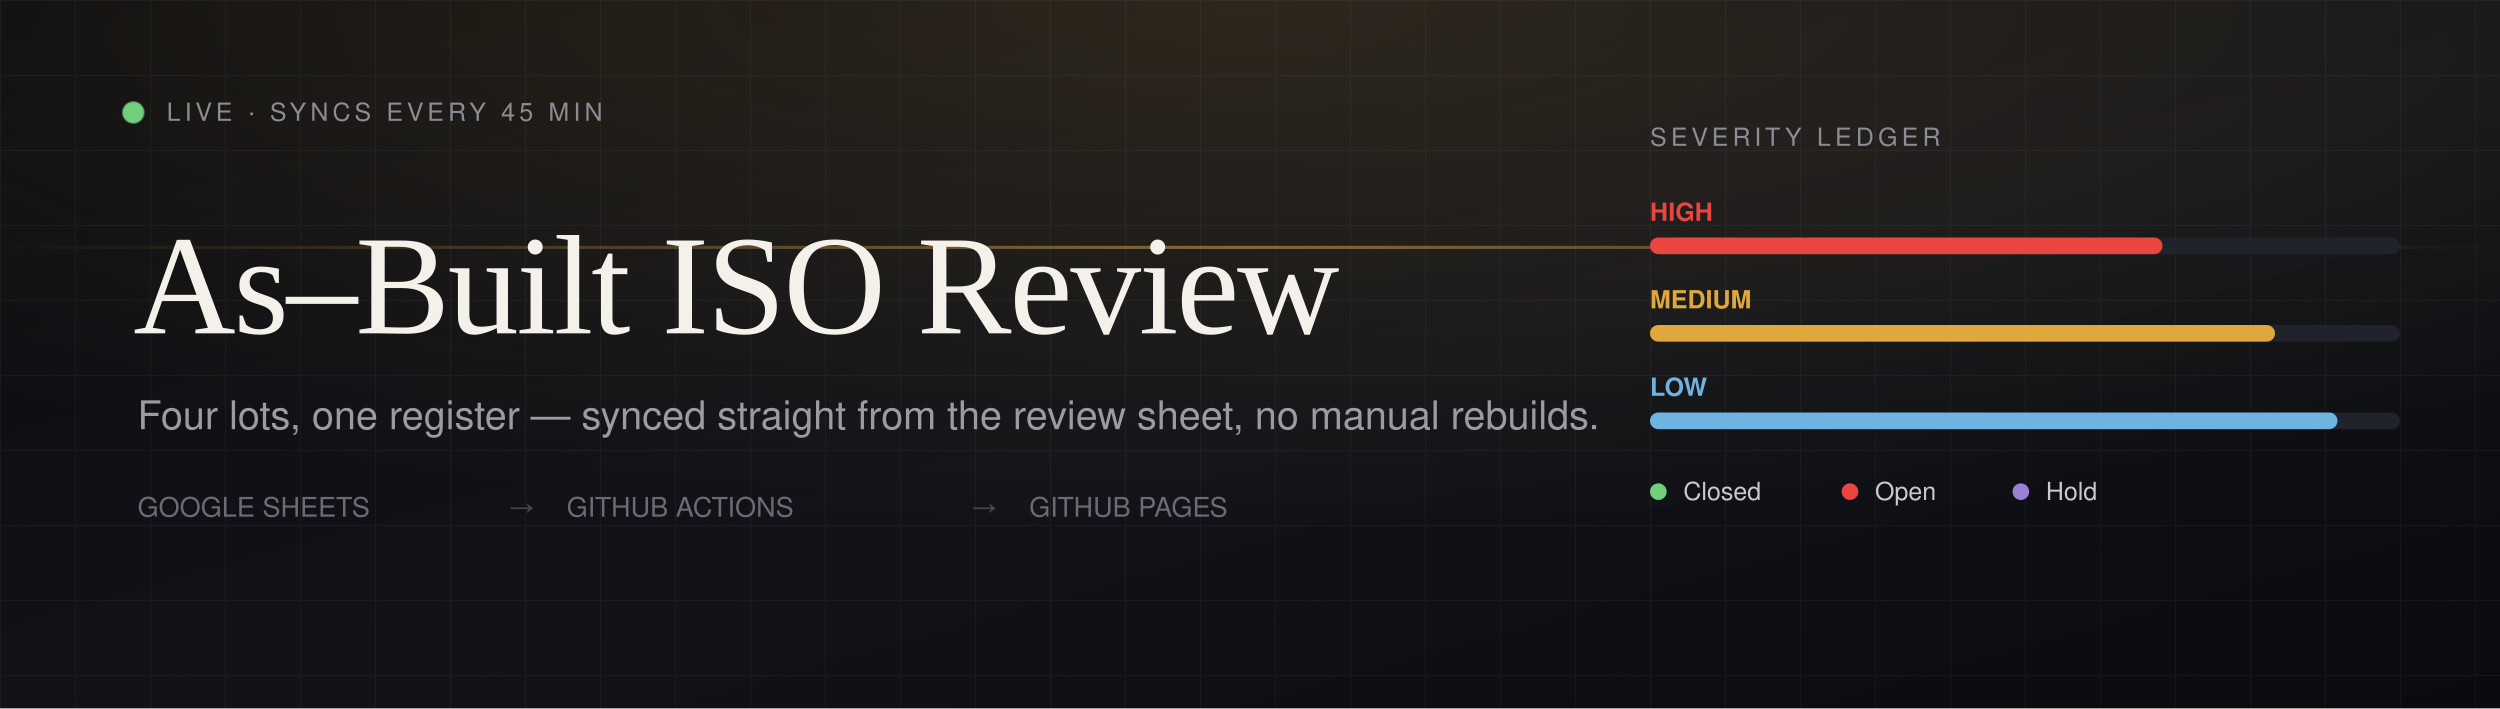
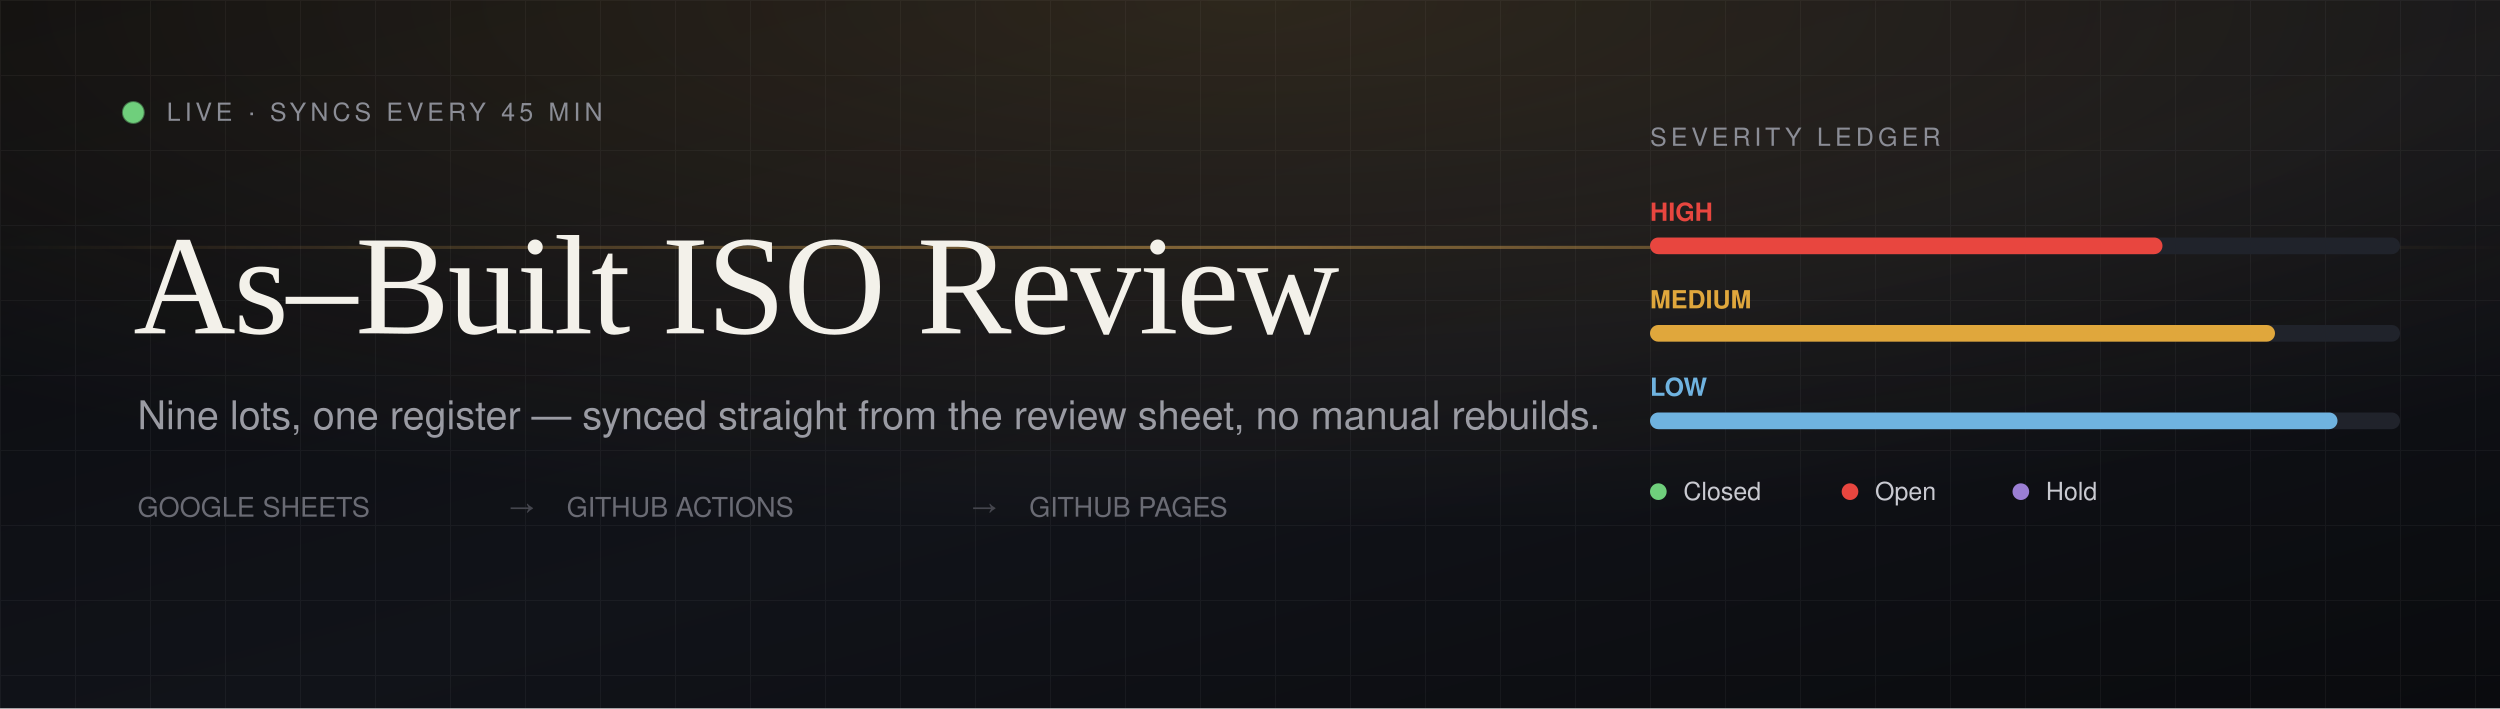
<svg xmlns="http://www.w3.org/2000/svg" viewBox="0 0 1200 340" width="1200" height="340">
  <defs>
    <linearGradient id="bg" x1="0" y1="0" x2="1" y2="1">
      <stop offset="0%" stop-color="#0a0b0e" />
      <stop offset="55%" stop-color="#111319" />
      <stop offset="100%" stop-color="#0a0b0e" />
    </linearGradient>
    <linearGradient id="beam" x1="0" y1="0" x2="1" y2="0">
      <stop offset="0%" stop-color="#d7a34f" stop-opacity="0" />
      <stop offset="50%" stop-color="#d7a34f" stop-opacity=".55" />
      <stop offset="100%" stop-color="#d7a34f" stop-opacity="0" />
    </linearGradient>
    <radialGradient id="glow" cx="50%" cy="0%" r="75%">
      <stop offset="0%" stop-color="#d7a34f" stop-opacity=".16" />
      <stop offset="100%" stop-color="#d7a34f" stop-opacity="0" />
    </radialGradient>
    <pattern id="grid" width="36" height="36" patternUnits="userSpaceOnUse">
      <path d="M36 0H0V36" fill="none" stroke="#ffffff" stroke-opacity="0.045" />
    </pattern>
  </defs>
  <rect width="1200" height="340" fill="url(#bg)" />
  <rect width="1200" height="340" fill="url(#grid)" />
  <rect width="1200" height="340" fill="url(#glow)" />
  <rect x="0" y="118" width="1200" height="1.5" fill="url(#beam)" />
  <g transform="translate(792,70)" font-family="Hanken Grotesk, Helvetica, Arial, sans-serif">
    <text x="0" y="0" fill="#8b8d96" font-size="12" letter-spacing="2">SEVERITY LEDGER</text>
    <text x="0" y="36" fill="#e8463f" font-size="12" font-weight="600">HIGH</text>
    <rect x="0" y="44" width="360" height="8" rx="4" fill="#20232b" />
    <rect x="0" y="44" width="246" height="8" rx="4" fill="#e8463f" />
    <text x="0" y="78" fill="#e0a73c" font-size="12" font-weight="600">MEDIUM</text>
    <rect x="0" y="86" width="360" height="8" rx="4" fill="#20232b" />
    <rect x="0" y="86" width="300" height="8" rx="4" fill="#e0a73c" />
    <text x="0" y="120" fill="#6fb3e0" font-size="12" font-weight="600">LOW</text>
    <rect x="0" y="128" width="360" height="8" rx="4" fill="#20232b" />
    <rect x="0" y="128" width="330" height="8" rx="4" fill="#6fb3e0" />
    <g transform="translate(0,170)">
      <circle cx="4" cy="-4" r="4" fill="#6fcf7c" />
      <text x="16" y="0" fill="#c9cad1" font-size="12">Closed</text>
      <circle cx="96" cy="-4" r="4" fill="#e8463f" />
      <text x="108" y="0" fill="#c9cad1" font-size="12">Open</text>
      <circle cx="178" cy="-4" r="4" fill="#9b7fd4" />
      <text x="190" y="0" fill="#c9cad1" font-size="12">Hold</text>
    </g>
  </g>
  <g transform="translate(64,54)">
    <circle cx="0" cy="0" r="5" fill="#6fcf7c" />
    <circle cx="0" cy="0" r="5" fill="none" stroke="#6fcf7c" stroke-opacity=".5">
      <animate attributeName="r" values="5;14;5" dur="2.6s" repeatCount="indefinite" />
      <animate attributeName="stroke-opacity" values=".5;0;.5" dur="2.6s" repeatCount="indefinite" />
    </circle>
    <text x="16" y="4" fill="#8b8d96" font-family="Hanken Grotesk, Helvetica, Arial, sans-serif" font-size="12" letter-spacing="2">LIVE · SYNCS EVERY 45 MIN</text>
  </g>
  <text x="64" y="160" fill="#f3f1ea" font-family="Georgia, 'Times New Roman', serif" font-size="68" font-weight="400" letter-spacing="-1">As–Built ISO Review</text>
-   <text x="66" y="206" fill="#9a9ba3" font-family="Hanken Grotesk, Helvetica, Arial, sans-serif" font-size="19">Four lots, one register — synced straight from the review sheet, no manual rebuilds.</text>
+   <text x="66" y="206" fill="#9a9ba3" font-family="Hanken Grotesk, Helvetica, Arial, sans-serif" font-size="19">Nine lots, one register — synced straight from the review sheet, no manual rebuilds.</text>
  <g transform="translate(66,248)" font-family="Hanken Grotesk, Helvetica, Arial, sans-serif" font-size="13" fill="#6a6b74">
    <text x="0" y="0">GOOGLE SHEETS</text>
    <text x="178" y="0" fill="#45464e">→</text>
    <text x="206" y="0">GITHUB ACTIONS</text>
    <text x="400" y="0" fill="#45464e">→</text>
    <text x="428" y="0">GITHUB PAGES</text>
  </g>
</svg>
